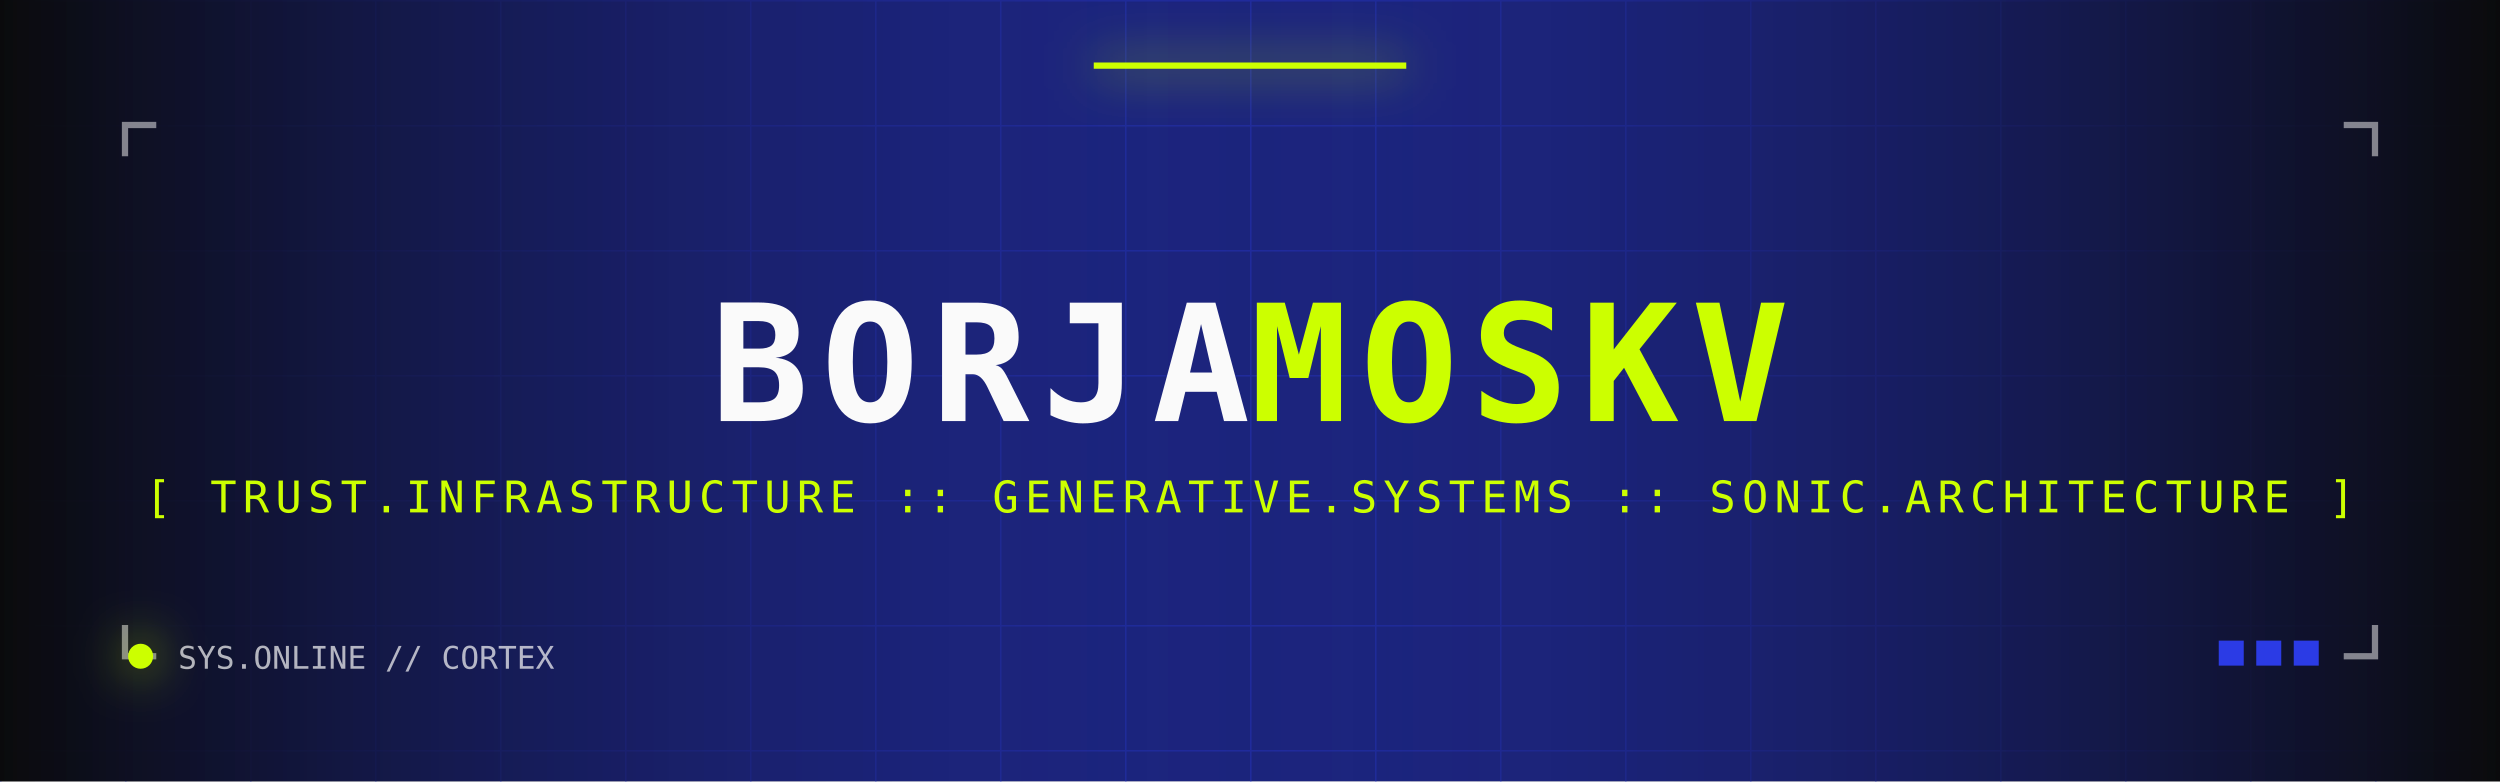
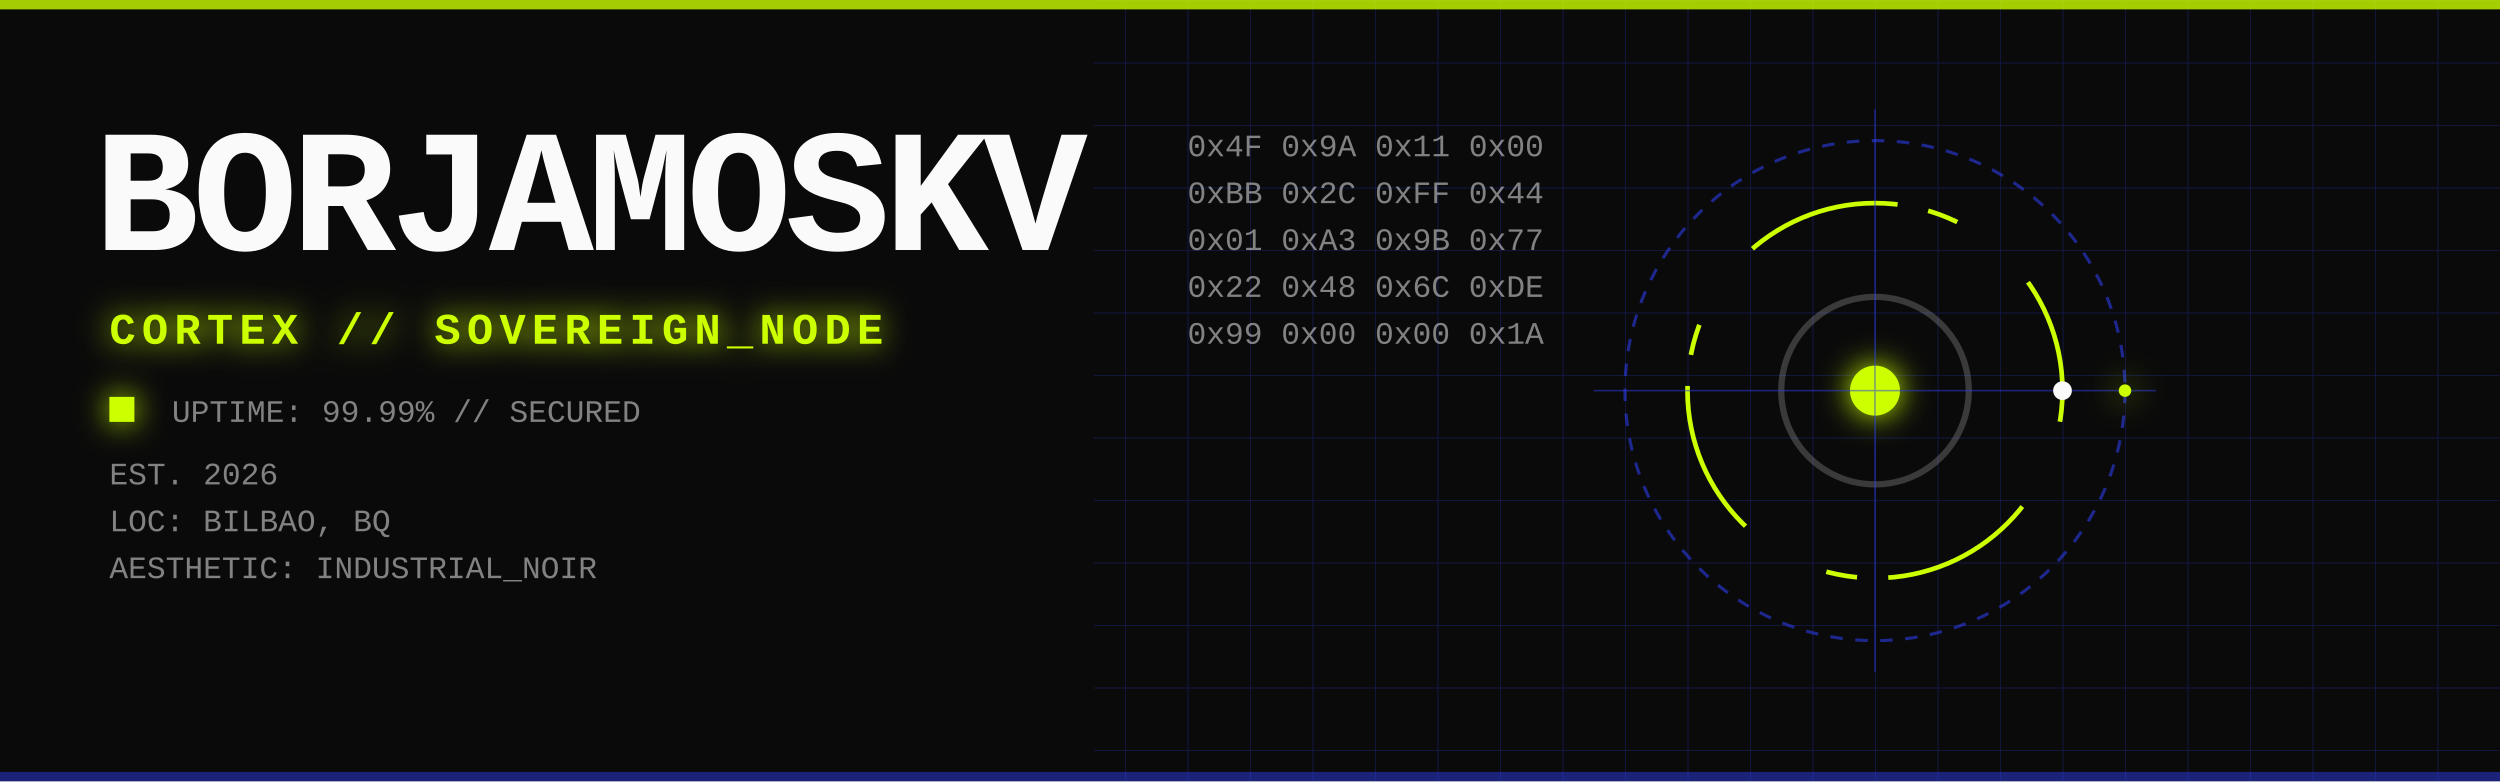
<svg xmlns="http://www.w3.org/2000/svg" width="800" height="250" viewBox="0 0 800 250">
  <defs>
    <style>
      .bg { fill: #0A0A0A; }
-       .text-title { font-family: monospace, sans-serif; font-size: 52px; font-weight: 700; fill: #FAFAFA; letter-spacing: 4px; }
-       .text-sub { font-family: monospace, sans-serif; font-size: 14px; font-weight: 400; fill: #CCFF00; letter-spacing: 2px; }
-       .grid-line { stroke: #2B3BE5; stroke-width: 1; opacity: 0.3; }
-       @keyframes glitch {
-         0% { opacity: 1; }
-         95% { opacity: 1; }
-         96% { opacity: 0.2; transform: translate(2px, 0); }
-         97% { opacity: 1; transform: translate(-2px, 0); }
-         98% { opacity: 0.2; }
-         99% { opacity: 1; }
-         100% { opacity: 1; }
-       }
-       .glitch-text { animation: glitch 4s infinite; }
-       .glow { filter: drop-shadow(0 0 8px #CCFF00); }
+       .grid-line { stroke: #2B3BE5; stroke-width: 0.5; opacity: 0.3; }
+       .text-hero { font-family: 'Courier New', Courier, monospace; font-size: 56px; font-weight: bold; fill: #FAFAFA; letter-spacing: -2px; }
+       .text-neon { font-family: 'Courier New', Courier, monospace; font-size: 14px; font-weight: bold; fill: #CCFF00; letter-spacing: 2px; }
+       .text-micro { font-family: 'Courier New', Courier, monospace; font-size: 10px; fill: #FAFAFA; opacity: 0.5; }
+       .glow { filter: drop-shadow(0 0 5px #CCFF00); }
+       .neon-stroke { stroke: #CCFF00; stroke-width: 1.5; fill: none; }
    </style>
-     <pattern id="grid" width="40" height="40" patternUnits="userSpaceOnUse">
-       <path d="M 40 0 L 0 0 0 40" fill="none" class="grid-line" />
+     <pattern id="grid" width="20" height="20" patternUnits="userSpaceOnUse">
+       <path d="M 20 0 L 0 0 0 20" fill="none" class="grid-line" />
    </pattern>
-     <linearGradient id="scan" x1="0%" y1="0%" x2="100%" y2="0%">
-       <stop offset="0%" stop-color="#0A0A0A" stop-opacity="1" />
-       <stop offset="50%" stop-color="#2B3BE5" stop-opacity="0.4" />
-       <stop offset="100%" stop-color="#0A0A0A" stop-opacity="1" />
-     </linearGradient>
  </defs>
  <rect width="800" height="250" class="bg" />
-   <g>
-     <animateTransform attributeName="transform" type="translate" from="0 -40" to="0 0" dur="2s" repeatCount="indefinite" />
-     <rect x="-40" y="-40" width="880" height="330" fill="url(#grid)" />
+   <rect x="350" y="0" width="450" height="250" fill="url(#grid)">
+     <animate attributeName="opacity" values="0.2;0.8;0.2" dur="4s" repeatCount="indefinite" />
+   </rect>
+   <g transform="translate(30, 80)">
+     <text x="0" y="0" class="text-hero">
+       <tspan>BORJAMOSKV</tspan>
+       <animate attributeName="opacity" values="1;0.8;1;0.3;1" dur="3s" repeatCount="indefinite" />
+       <animate attributeName="x" values="0;2;-2;0" dur="3s" repeatCount="indefinite" />
+     </text>
+     <text x="5" y="30" class="text-neon glow">CORTEX // SOVEREIGN_NODE</text>
+     <rect x="5" y="47" width="8" height="8" fill="#CCFF00" class="glow">
+       <animate attributeName="opacity" values="1;0;1" dur="0.8s" repeatCount="indefinite" />
+     </rect>
+     <text x="25" y="55" class="text-micro">UPTIME: 99.99% // SECURED</text>
+     <text x="5" y="75" class="text-micro">EST. 2026</text>
+     <text x="5" y="90" class="text-micro">LOC: BILBAO, BQ</text>
+     <text x="5" y="105" class="text-micro">AESTHETIC: INDUSTRIAL_NOIR</text>
  </g>
-   <rect width="800" height="250" fill="url(#scan)">
-     <animate attributeName="x" from="-800" to="800" dur="2.5s" repeatCount="indefinite" />
-   </rect>
-   <rect width="800" height="250" fill="url(#scan)" opacity="0.5">
-     <animate attributeName="x" from="800" to="-800" dur="4s" repeatCount="indefinite" />
-   </rect>
-   <path d="M 40 50 L 40 40 L 50 40" fill="none" stroke="#FAFAFA" stroke-width="2" opacity="0.5">
-     <animate attributeName="opacity" values="0.2;0.8;0.2" dur="3s" repeatCount="indefinite" />
-   </path>
-   <path d="M 760 50 L 760 40 L 750 40" fill="none" stroke="#FAFAFA" stroke-width="2" opacity="0.5">
-     <animate attributeName="opacity" values="0.8;0.2;0.8" dur="3s" repeatCount="indefinite" />
-   </path>
-   <path d="M 40 200 L 40 210 L 50 210" fill="none" stroke="#FAFAFA" stroke-width="2" opacity="0.5">
-     <animate attributeName="opacity" values="0.8;0.2;0.8" dur="3s" repeatCount="indefinite" />
-   </path>
-   <path d="M 760 200 L 760 210 L 750 210" fill="none" stroke="#FAFAFA" stroke-width="2" opacity="0.5">
-     <animate attributeName="opacity" values="0.2;0.8;0.2" dur="3s" repeatCount="indefinite" />
-   </path>
-   <g class="glitch-text">
-     <text x="400" y="120" class="text-title" text-anchor="middle" dominant-baseline="middle">BORJA<tspan fill="#CCFF00" class="glow">MOSKV</tspan>
-     </text>
-     <text x="400" y="160" class="text-sub" text-anchor="middle" dominant-baseline="middle">[ TRUST.INFRASTRUCTURE :: GENERATIVE.SYSTEMS :: SONIC.ARCHITECTURE ]</text>
+   <g transform="translate(600, 125)">
+     <circle cx="0" cy="0" r="80" stroke="#2B3BE5" stroke-width="1" fill="none" stroke-dasharray="4 4" opacity="0.6">
+       <animateTransform attributeName="transform" type="rotate" from="0" to="360" dur="20s" repeatCount="indefinite" />
+     </circle>
+     <circle cx="0" cy="0" r="60" class="neon-stroke" stroke-dasharray="10 30 50 10">
+       <animateTransform attributeName="transform" type="rotate" from="0" to="-360" dur="10s" repeatCount="indefinite" />
+     </circle>
+     <circle cx="0" cy="0" r="30" stroke="#FAFAFA" stroke-width="2" fill="none" opacity="0.2" />
+     <circle cx="0" cy="0" r="8" fill="#CCFF00" class="glow">
+       <animate attributeName="r" values="4;10;4" dur="2s" repeatCount="indefinite" />
+     </circle>
+     <path d="M -90 0 L 90 0 M 0 -90 L 0 90" stroke="#2B3BE5" stroke-width="0.5" opacity="0.5" />
+     <g>
+       <animateTransform attributeName="transform" type="rotate" from="0" to="360" dur="3s" repeatCount="indefinite" />
+       <circle cx="60" cy="0" r="3" fill="#FAFAFA" />
+     </g>
+     <g>
+       <animateTransform attributeName="transform" type="rotate" from="180" to="-180" dur="5s" repeatCount="indefinite" />
+       <circle cx="80" cy="0" r="2" fill="#CCFF00" class="glow" />
+     </g>
  </g>
-   <g transform="translate(710, 205)">
-     <rect x="0" y="0" width="8" height="8" fill="#2B3BE5">
-       <animate attributeName="height" values="2;8;2" dur="0.4s" repeatCount="indefinite" />
-       <animate attributeName="fill" values="#2B3BE5;#CCFF00;#2B3BE5" dur="1.1s" repeatCount="indefinite" />
-     </rect>
-     <rect x="12" y="0" width="8" height="8" fill="#2B3BE5">
-       <animate attributeName="height" values="8;2;8" dur="0.5s" repeatCount="indefinite" />
-       <animate attributeName="fill" values="#2B3BE5;#CCFF00;#2B3BE5" dur="1.3s" repeatCount="indefinite" />
-     </rect>
-     <rect x="24" y="0" width="8" height="8" fill="#2B3BE5">
-       <animate attributeName="height" values="5;8;5" dur="0.3s" repeatCount="indefinite" />
-       <animate attributeName="fill" values="#2B3BE5;#CCFF00;#2B3BE5" dur="1.5s" repeatCount="indefinite" />
-     </rect>
-   </g>
-   <g transform="translate(45, 210)">
-     <circle cx="0" cy="0" r="4" fill="#CCFF00" class="glow">
-       <animate attributeName="opacity" values="1;0.2;1" dur="0.8s" repeatCount="indefinite" />
-     </circle>
-     <text x="12" y="4" style="font-family: monospace; font-size: 10px; fill: #FAFAFA; opacity: 0.7;">
-       <tspan>SYS.ONLINE // CORTEX</tspan>
-       <animate attributeName="opacity" values="0.7;1;0.7" dur="2s" repeatCount="indefinite" />
+   <g transform="translate(380, 50)" class="text-micro">
+     <text y="0">
+       <tspan x="0">0x4F 0x9A 0x11 0x00</tspan>
+       <tspan x="0" dy="15">0xBB 0x2C 0xFF 0x44</tspan>
+       <tspan x="0" dy="15">0x01 0xA3 0x9B 0x77</tspan>
+       <tspan x="0" dy="15">0x22 0x48 0x6C 0xDE</tspan>
+       <tspan x="0" dy="15">0x99 0x00 0x00 0x1A</tspan>
+       <animate attributeName="opacity" values="0.2;1;0.2" dur="1.5s" repeatCount="indefinite" />
    </text>
  </g>
-   <rect x="350" y="20" width="100" height="2" fill="#CCFF00" class="glow">
-     <animate attributeName="width" values="100;150;100" dur="2s" repeatCount="indefinite" />
-     <animate attributeName="x" values="350;325;350" dur="2s" repeatCount="indefinite" />
-   </rect>
+   <rect x="0" y="0" width="800" height="3" fill="#CCFF00" opacity="0.8" />
+   <rect x="0" y="247" width="800" height="3" fill="#2B3BE5" opacity="0.5" />
+   <line x1="300" y1="0" x2="300" y2="250" stroke="#CCFF00" stroke-width="2" opacity="0.5" class="glow">
+     <animate attributeName="x1" values="300;800;300" dur="4s" repeatCount="indefinite" />
+     <animate attributeName="x2" values="300;800;300" dur="4s" repeatCount="indefinite" />
+   </line>
</svg>
